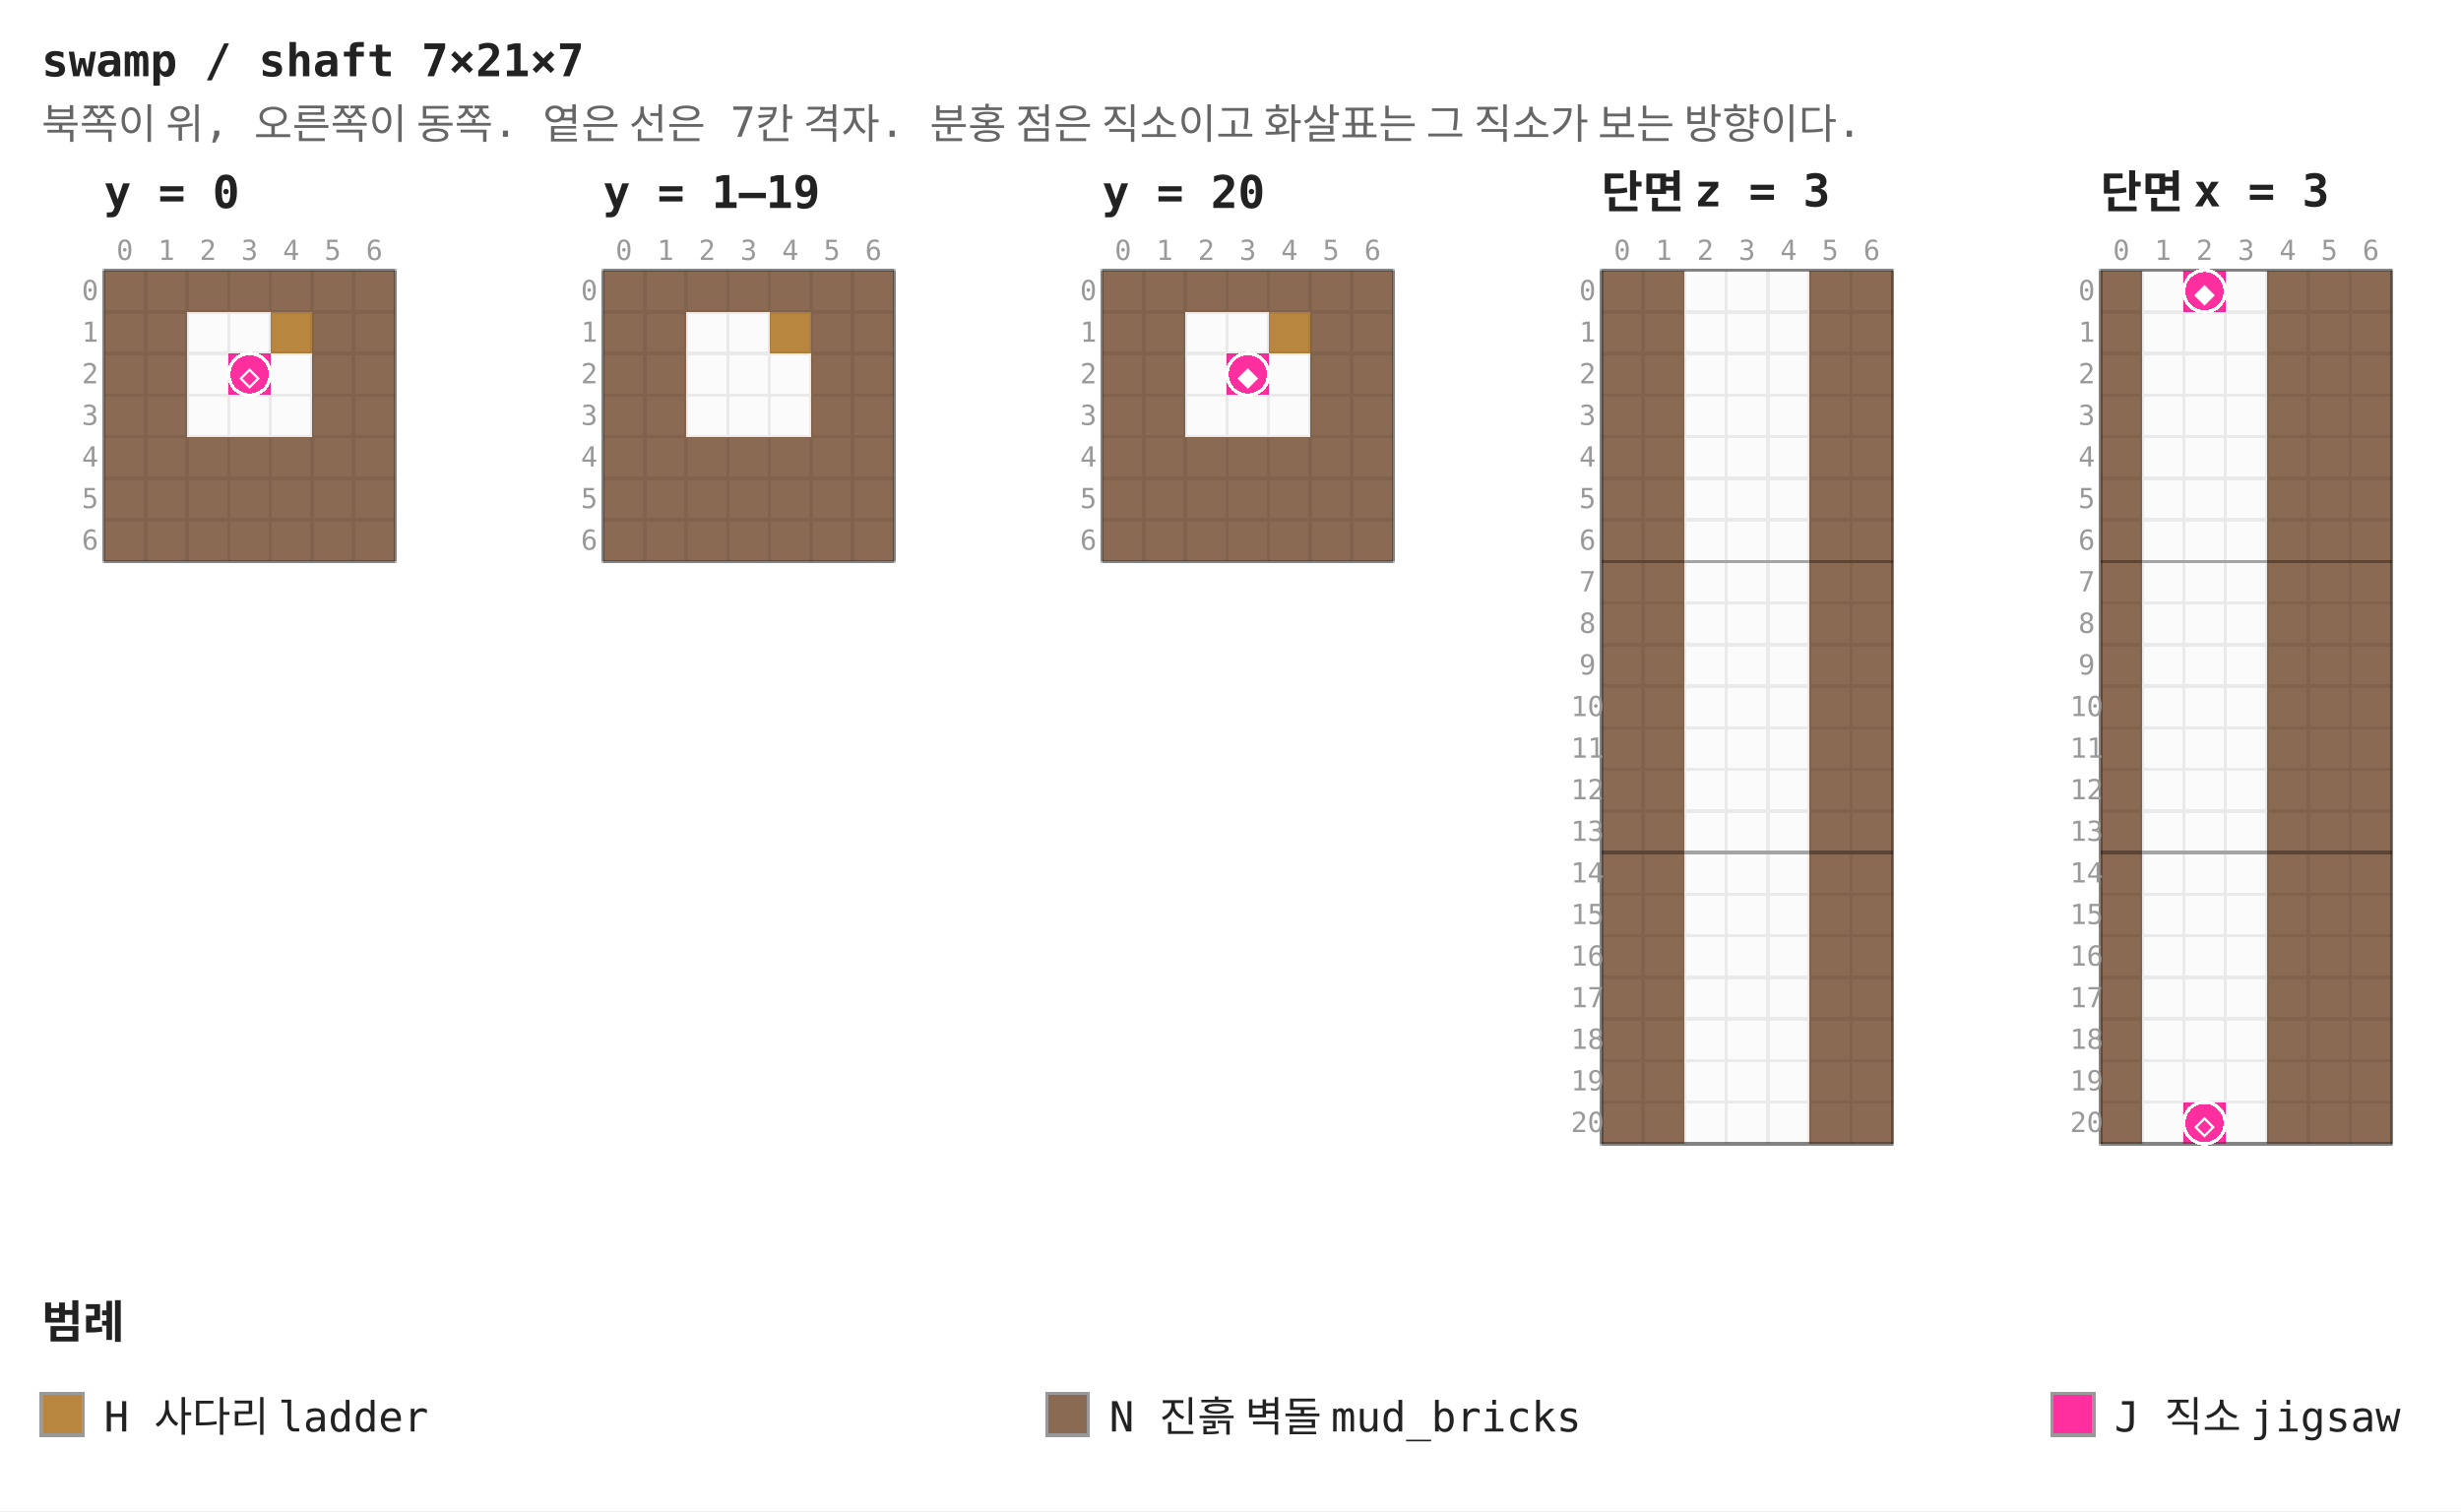
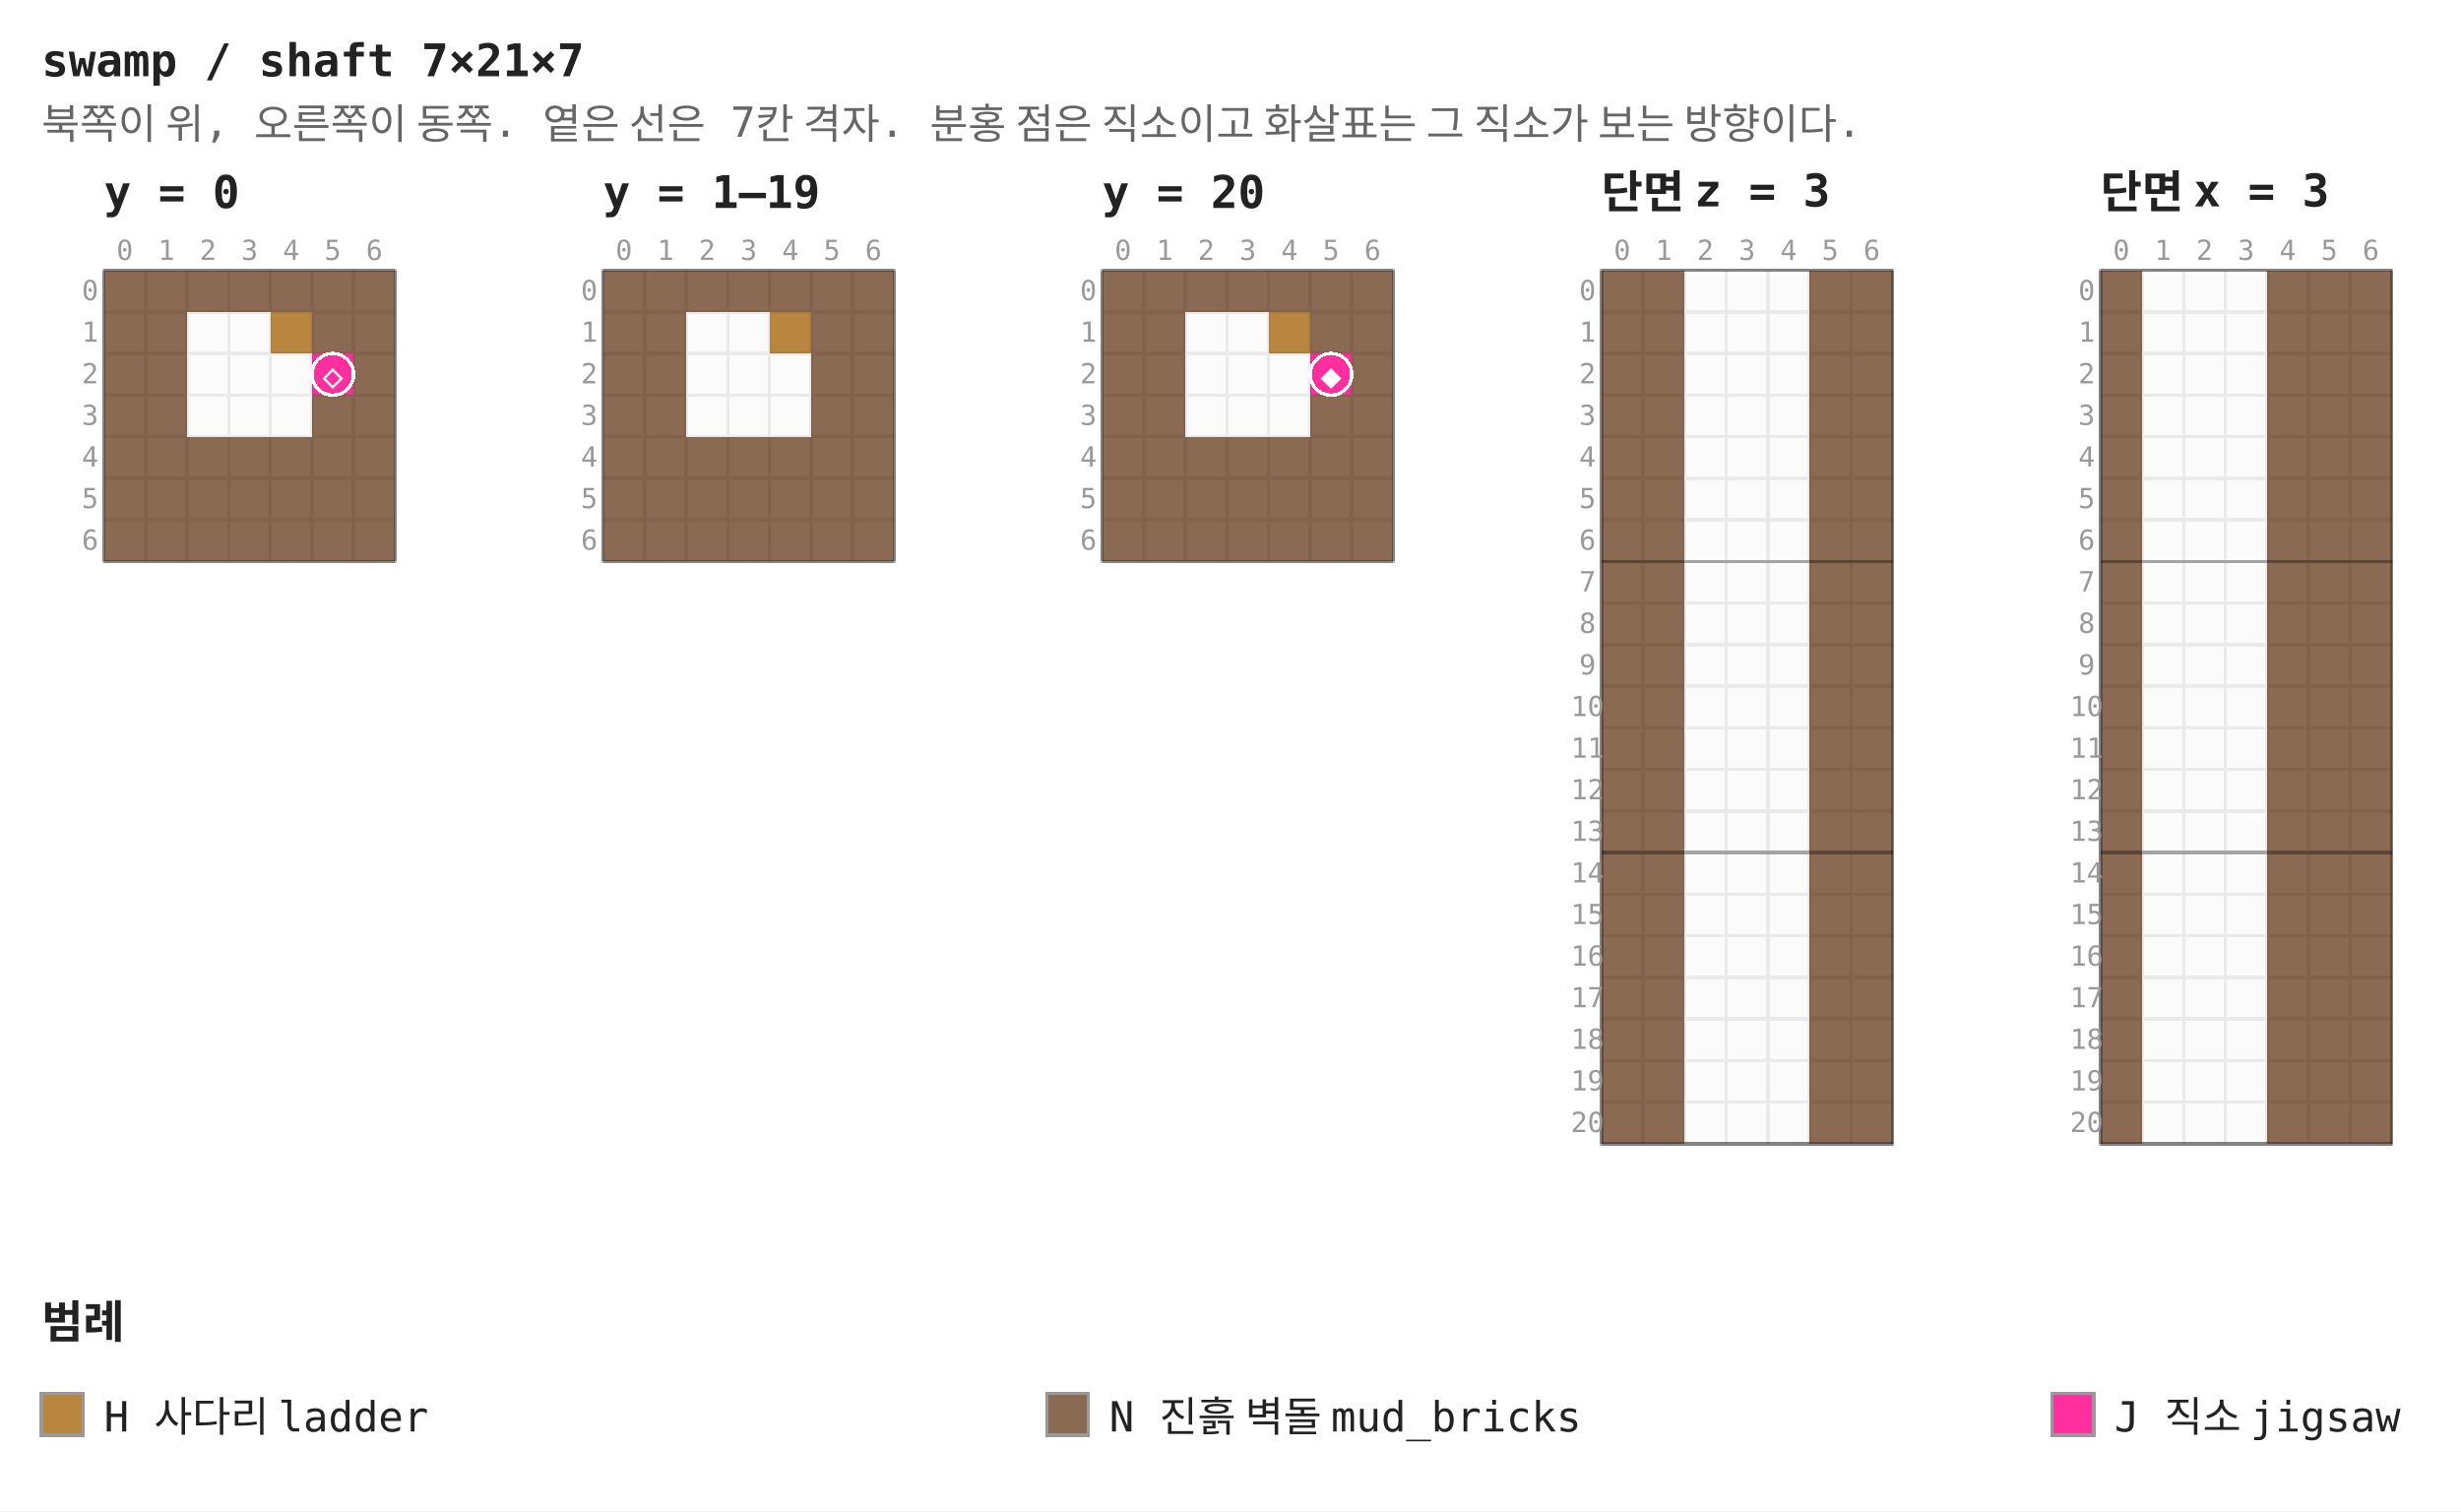
<svg xmlns="http://www.w3.org/2000/svg" width="710" height="436" viewBox="0 0 710 436" shape-rendering="crispEdges" font-family="Consolas,'Malgun Gothic','Noto Sans KR',monospace">
  <style>text{fill:#222;shape-rendering:auto}.cap{font-size:13px;font-weight:bold}.leg{font-size:12px}.sub{font-size:12px;fill:#666}.tick{font-size:8px;fill:#999;text-anchor:middle}.arrow{font-size:10px;fill:#fff;text-anchor:middle}.fine{stroke:#000;stroke-opacity:.07;stroke-width:1;fill:none}.grid{stroke:#000;stroke-opacity:.30;stroke-width:1}</style>
  <rect width="100%" height="100%" fill="#fff" />
  <text x="12" y="22" class="cap" font-size="16">swamp / shaft   7×21×7</text>
  <text x="12" y="40" class="sub">북쪽이 위, 오른쪽이 동쪽. 옅은 선은 7칸 격자. 분홍 점은 직소이고 화살표는 그 직소가 보는 방향이다.</text>
  <text x="30" y="60" class="cap">y = 0</text>
  <rect x="30" y="78" width="84" height="84" fill="#fbfbfb" stroke="#bbb" />
-   <path transform="translate(30,78) scale(12)" fill="#8a6a52" d="M0 0h7v1h-7zM0 1h2v1h-2zM5 1h2v1h-2zM0 2h2v1h-2zM5 2h2v1h-2zM0 3h2v1h-2zM5 3h2v1h-2zM0 4h7v1h-7zM0 5h7v1h-7zM0 6h7v1h-7z" />
+   <path transform="translate(30,78) scale(12)" fill="#8a6a52" d="M0 0h7v1h-7zM0 1h2v1h-2zM5 1h2v1h-2zM0 2h2v1h-2zM6 2h1v1h-1zM0 3h2v1h-2zM5 3h2v1h-2zM0 4h7v1h-7zM0 5h7v1h-7zM0 6h7v1h-7z" />
  <path transform="translate(30,78) scale(12)" fill="#b8863f" d="M4 1h1v1h-1z" />
-   <path transform="translate(30,78) scale(12)" fill="#ff2fa0" d="M3 2h1v1h-1z" />
+   <path transform="translate(30,78) scale(12)" fill="#ff2fa0" d="M5 2h1v1h-1z" />
  <path class="fine" d="M42 78v84M54 78v84M66 78v84M78 78v84M90 78v84M102 78v84M30 90h84M30 102h84M30 114h84M30 126h84M30 138h84M30 150h84" />
  <line x1="30" y1="78" x2="30" y2="162" class="grid" />
  <line x1="114" y1="78" x2="114" y2="162" class="grid" />
  <line x1="30" y1="78" x2="114" y2="78" class="grid" />
  <line x1="30" y1="162" x2="114" y2="162" class="grid" />
  <text x="36.0" y="75" class="tick">0</text>
  <text x="48.0" y="75" class="tick">1</text>
  <text x="60.0" y="75" class="tick">2</text>
  <text x="72.0" y="75" class="tick">3</text>
  <text x="84.0" y="75" class="tick">4</text>
  <text x="96.0" y="75" class="tick">5</text>
  <text x="108.0" y="75" class="tick">6</text>
  <text x="26" y="86.6" class="tick" text-anchor="end">0</text>
  <text x="26" y="98.6" class="tick" text-anchor="end">1</text>
  <text x="26" y="110.6" class="tick" text-anchor="end">2</text>
  <text x="26" y="122.6" class="tick" text-anchor="end">3</text>
  <text x="26" y="134.6" class="tick" text-anchor="end">4</text>
  <text x="26" y="146.6" class="tick" text-anchor="end">5</text>
  <text x="26" y="158.6" class="tick" text-anchor="end">6</text>
-   <circle cx="72.0" cy="108.0" r="6.0" fill="#ff2fa0" stroke="#fff" />
-   <text x="72.0" y="111.8" class="arrow" font-size="10.8">◇</text>
+   <circle cx="96.0" cy="108.0" r="6.0" fill="#ff2fa0" stroke="#fff" />
+   <text x="96.0" y="111.8" class="arrow" font-size="10.8">◇</text>
  <text x="174" y="60" class="cap">y = 1–19</text>
  <rect x="174" y="78" width="84" height="84" fill="#fbfbfb" stroke="#bbb" />
  <path transform="translate(174,78) scale(12)" fill="#8a6a52" d="M0 0h7v1h-7zM0 1h2v1h-2zM5 1h2v1h-2zM0 2h2v1h-2zM5 2h2v1h-2zM0 3h2v1h-2zM5 3h2v1h-2zM0 4h7v1h-7zM0 5h7v1h-7zM0 6h7v1h-7z" />
  <path transform="translate(174,78) scale(12)" fill="#b8863f" d="M4 1h1v1h-1z" />
  <path class="fine" d="M186 78v84M198 78v84M210 78v84M222 78v84M234 78v84M246 78v84M174 90h84M174 102h84M174 114h84M174 126h84M174 138h84M174 150h84" />
  <line x1="174" y1="78" x2="174" y2="162" class="grid" />
  <line x1="258" y1="78" x2="258" y2="162" class="grid" />
  <line x1="174" y1="78" x2="258" y2="78" class="grid" />
  <line x1="174" y1="162" x2="258" y2="162" class="grid" />
  <text x="180.0" y="75" class="tick">0</text>
  <text x="192.0" y="75" class="tick">1</text>
  <text x="204.0" y="75" class="tick">2</text>
  <text x="216.0" y="75" class="tick">3</text>
  <text x="228.0" y="75" class="tick">4</text>
  <text x="240.0" y="75" class="tick">5</text>
  <text x="252.0" y="75" class="tick">6</text>
  <text x="170" y="86.6" class="tick" text-anchor="end">0</text>
  <text x="170" y="98.6" class="tick" text-anchor="end">1</text>
  <text x="170" y="110.6" class="tick" text-anchor="end">2</text>
  <text x="170" y="122.6" class="tick" text-anchor="end">3</text>
  <text x="170" y="134.6" class="tick" text-anchor="end">4</text>
  <text x="170" y="146.6" class="tick" text-anchor="end">5</text>
  <text x="170" y="158.6" class="tick" text-anchor="end">6</text>
  <text x="318" y="60" class="cap">y = 20</text>
  <rect x="318" y="78" width="84" height="84" fill="#fbfbfb" stroke="#bbb" />
-   <path transform="translate(318,78) scale(12)" fill="#8a6a52" d="M0 0h7v1h-7zM0 1h2v1h-2zM5 1h2v1h-2zM0 2h2v1h-2zM5 2h2v1h-2zM0 3h2v1h-2zM5 3h2v1h-2zM0 4h7v1h-7zM0 5h7v1h-7zM0 6h7v1h-7z" />
+   <path transform="translate(318,78) scale(12)" fill="#8a6a52" d="M0 0h7v1h-7zM0 1h2v1h-2zM5 1h2v1h-2zM0 2h2v1h-2zM6 2h1v1h-1zM0 3h2v1h-2zM5 3h2v1h-2zM0 4h7v1h-7zM0 5h7v1h-7zM0 6h7v1h-7z" />
  <path transform="translate(318,78) scale(12)" fill="#b8863f" d="M4 1h1v1h-1z" />
-   <path transform="translate(318,78) scale(12)" fill="#ff2fa0" d="M3 2h1v1h-1z" />
+   <path transform="translate(318,78) scale(12)" fill="#ff2fa0" d="M5 2h1v1h-1z" />
  <path class="fine" d="M330 78v84M342 78v84M354 78v84M366 78v84M378 78v84M390 78v84M318 90h84M318 102h84M318 114h84M318 126h84M318 138h84M318 150h84" />
  <line x1="318" y1="78" x2="318" y2="162" class="grid" />
  <line x1="402" y1="78" x2="402" y2="162" class="grid" />
  <line x1="318" y1="78" x2="402" y2="78" class="grid" />
  <line x1="318" y1="162" x2="402" y2="162" class="grid" />
  <text x="324.0" y="75" class="tick">0</text>
  <text x="336.0" y="75" class="tick">1</text>
  <text x="348.0" y="75" class="tick">2</text>
  <text x="360.0" y="75" class="tick">3</text>
  <text x="372.0" y="75" class="tick">4</text>
  <text x="384.0" y="75" class="tick">5</text>
  <text x="396.0" y="75" class="tick">6</text>
  <text x="314" y="86.6" class="tick" text-anchor="end">0</text>
  <text x="314" y="98.6" class="tick" text-anchor="end">1</text>
  <text x="314" y="110.6" class="tick" text-anchor="end">2</text>
  <text x="314" y="122.6" class="tick" text-anchor="end">3</text>
  <text x="314" y="134.6" class="tick" text-anchor="end">4</text>
  <text x="314" y="146.6" class="tick" text-anchor="end">5</text>
  <text x="314" y="158.6" class="tick" text-anchor="end">6</text>
-   <circle cx="360.0" cy="108.0" r="6.0" fill="#ff2fa0" stroke="#fff" />
-   <text x="360.0" y="111.8" class="arrow" font-size="10.8">◆</text>
+   <circle cx="384.0" cy="108.0" r="6.0" fill="#ff2fa0" stroke="#fff" />
+   <text x="384.0" y="111.8" class="arrow" font-size="10.8">◆</text>
  <text x="462" y="60" class="cap">단면 z = 3</text>
  <rect x="462" y="78" width="84" height="252" fill="#fbfbfb" stroke="#bbb" />
  <path transform="translate(462,78) scale(12)" fill="#8a6a52" d="M0 0h2v1h-2zM5 0h2v1h-2zM0 1h2v1h-2zM5 1h2v1h-2zM0 2h2v1h-2zM5 2h2v1h-2zM0 3h2v1h-2zM5 3h2v1h-2zM0 4h2v1h-2zM5 4h2v1h-2zM0 5h2v1h-2zM5 5h2v1h-2zM0 6h2v1h-2zM5 6h2v1h-2zM0 7h2v1h-2zM5 7h2v1h-2zM0 8h2v1h-2zM5 8h2v1h-2zM0 9h2v1h-2zM5 9h2v1h-2zM0 10h2v1h-2zM5 10h2v1h-2zM0 11h2v1h-2zM5 11h2v1h-2zM0 12h2v1h-2zM5 12h2v1h-2zM0 13h2v1h-2zM5 13h2v1h-2zM0 14h2v1h-2zM5 14h2v1h-2zM0 15h2v1h-2zM5 15h2v1h-2zM0 16h2v1h-2zM5 16h2v1h-2zM0 17h2v1h-2zM5 17h2v1h-2zM0 18h2v1h-2zM5 18h2v1h-2zM0 19h2v1h-2zM5 19h2v1h-2zM0 20h2v1h-2zM5 20h2v1h-2z" />
  <path class="fine" d="M474 78v252M486 78v252M498 78v252M510 78v252M522 78v252M534 78v252M462 90h84M462 102h84M462 114h84M462 126h84M462 138h84M462 150h84M462 162h84M462 174h84M462 186h84M462 198h84M462 210h84M462 222h84M462 234h84M462 246h84M462 258h84M462 270h84M462 282h84M462 294h84M462 306h84M462 318h84" />
  <line x1="462" y1="78" x2="462" y2="330" class="grid" />
  <line x1="546" y1="78" x2="546" y2="330" class="grid" />
  <line x1="462" y1="78" x2="546" y2="78" class="grid" />
  <line x1="462" y1="162" x2="546" y2="162" class="grid" />
  <line x1="462" y1="246" x2="546" y2="246" class="grid" />
  <line x1="462" y1="330" x2="546" y2="330" class="grid" />
  <text x="468.0" y="75" class="tick">0</text>
  <text x="480.0" y="75" class="tick">1</text>
  <text x="492.0" y="75" class="tick">2</text>
  <text x="504.0" y="75" class="tick">3</text>
  <text x="516.0" y="75" class="tick">4</text>
  <text x="528.0" y="75" class="tick">5</text>
  <text x="540.0" y="75" class="tick">6</text>
  <text x="458" y="86.6" class="tick" text-anchor="end">0</text>
  <text x="458" y="98.6" class="tick" text-anchor="end">1</text>
  <text x="458" y="110.6" class="tick" text-anchor="end">2</text>
  <text x="458" y="122.6" class="tick" text-anchor="end">3</text>
  <text x="458" y="134.6" class="tick" text-anchor="end">4</text>
  <text x="458" y="146.6" class="tick" text-anchor="end">5</text>
  <text x="458" y="158.6" class="tick" text-anchor="end">6</text>
  <text x="458" y="170.6" class="tick" text-anchor="end">7</text>
  <text x="458" y="182.6" class="tick" text-anchor="end">8</text>
  <text x="458" y="194.6" class="tick" text-anchor="end">9</text>
  <text x="458" y="206.6" class="tick" text-anchor="end">10</text>
  <text x="458" y="218.6" class="tick" text-anchor="end">11</text>
  <text x="458" y="230.6" class="tick" text-anchor="end">12</text>
  <text x="458" y="242.6" class="tick" text-anchor="end">13</text>
  <text x="458" y="254.6" class="tick" text-anchor="end">14</text>
  <text x="458" y="266.6" class="tick" text-anchor="end">15</text>
  <text x="458" y="278.6" class="tick" text-anchor="end">16</text>
  <text x="458" y="290.6" class="tick" text-anchor="end">17</text>
  <text x="458" y="302.6" class="tick" text-anchor="end">18</text>
  <text x="458" y="314.6" class="tick" text-anchor="end">19</text>
  <text x="458" y="326.6" class="tick" text-anchor="end">20</text>
  <text x="606" y="60" class="cap">단면 x = 3</text>
  <rect x="606" y="78" width="84" height="252" fill="#fbfbfb" stroke="#bbb" />
  <path transform="translate(606,78) scale(12)" fill="#8a6a52" d="M0 0h1v1h-1zM4 0h3v1h-3zM0 1h1v1h-1zM4 1h3v1h-3zM0 2h1v1h-1zM4 2h3v1h-3zM0 3h1v1h-1zM4 3h3v1h-3zM0 4h1v1h-1zM4 4h3v1h-3zM0 5h1v1h-1zM4 5h3v1h-3zM0 6h1v1h-1zM4 6h3v1h-3zM0 7h1v1h-1zM4 7h3v1h-3zM0 8h1v1h-1zM4 8h3v1h-3zM0 9h1v1h-1zM4 9h3v1h-3zM0 10h1v1h-1zM4 10h3v1h-3zM0 11h1v1h-1zM4 11h3v1h-3zM0 12h1v1h-1zM4 12h3v1h-3zM0 13h1v1h-1zM4 13h3v1h-3zM0 14h1v1h-1zM4 14h3v1h-3zM0 15h1v1h-1zM4 15h3v1h-3zM0 16h1v1h-1zM4 16h3v1h-3zM0 17h1v1h-1zM4 17h3v1h-3zM0 18h1v1h-1zM4 18h3v1h-3zM0 19h1v1h-1zM4 19h3v1h-3zM0 20h1v1h-1zM4 20h3v1h-3z" />
-   <path transform="translate(606,78) scale(12)" fill="#ff2fa0" d="M2 0h1v1h-1zM2 20h1v1h-1z" />
  <path class="fine" d="M618 78v252M630 78v252M642 78v252M654 78v252M666 78v252M678 78v252M606 90h84M606 102h84M606 114h84M606 126h84M606 138h84M606 150h84M606 162h84M606 174h84M606 186h84M606 198h84M606 210h84M606 222h84M606 234h84M606 246h84M606 258h84M606 270h84M606 282h84M606 294h84M606 306h84M606 318h84" />
  <line x1="606" y1="78" x2="606" y2="330" class="grid" />
  <line x1="690" y1="78" x2="690" y2="330" class="grid" />
  <line x1="606" y1="78" x2="690" y2="78" class="grid" />
  <line x1="606" y1="162" x2="690" y2="162" class="grid" />
  <line x1="606" y1="246" x2="690" y2="246" class="grid" />
  <line x1="606" y1="330" x2="690" y2="330" class="grid" />
  <text x="612.0" y="75" class="tick">0</text>
  <text x="624.0" y="75" class="tick">1</text>
  <text x="636.0" y="75" class="tick">2</text>
  <text x="648.0" y="75" class="tick">3</text>
  <text x="660.0" y="75" class="tick">4</text>
  <text x="672.0" y="75" class="tick">5</text>
  <text x="684.0" y="75" class="tick">6</text>
  <text x="602" y="86.6" class="tick" text-anchor="end">0</text>
  <text x="602" y="98.6" class="tick" text-anchor="end">1</text>
  <text x="602" y="110.6" class="tick" text-anchor="end">2</text>
  <text x="602" y="122.6" class="tick" text-anchor="end">3</text>
  <text x="602" y="134.6" class="tick" text-anchor="end">4</text>
  <text x="602" y="146.6" class="tick" text-anchor="end">5</text>
  <text x="602" y="158.6" class="tick" text-anchor="end">6</text>
  <text x="602" y="170.6" class="tick" text-anchor="end">7</text>
  <text x="602" y="182.6" class="tick" text-anchor="end">8</text>
  <text x="602" y="194.6" class="tick" text-anchor="end">9</text>
  <text x="602" y="206.6" class="tick" text-anchor="end">10</text>
  <text x="602" y="218.6" class="tick" text-anchor="end">11</text>
  <text x="602" y="230.6" class="tick" text-anchor="end">12</text>
  <text x="602" y="242.6" class="tick" text-anchor="end">13</text>
  <text x="602" y="254.6" class="tick" text-anchor="end">14</text>
  <text x="602" y="266.6" class="tick" text-anchor="end">15</text>
  <text x="602" y="278.6" class="tick" text-anchor="end">16</text>
  <text x="602" y="290.6" class="tick" text-anchor="end">17</text>
  <text x="602" y="302.6" class="tick" text-anchor="end">18</text>
  <text x="602" y="314.6" class="tick" text-anchor="end">19</text>
  <text x="602" y="326.6" class="tick" text-anchor="end">20</text>
-   <circle cx="636.0" cy="324.0" r="6.0" fill="#ff2fa0" stroke="#fff" />
-   <text x="636.0" y="327.8" class="arrow" font-size="10.8">◇</text>
-   <circle cx="636.0" cy="84.0" r="6.0" fill="#ff2fa0" stroke="#fff" />
-   <text x="636.0" y="87.8" class="arrow" font-size="10.8">◆</text>
  <text x="12" y="386" class="cap">범례</text>
  <rect x="12" y="402" width="12" height="12" fill="#b8863f" stroke="#999" />
  <text x="30" y="413" class="leg">H  사다리  ladder</text>
  <rect x="302" y="402" width="12" height="12" fill="#8a6a52" stroke="#999" />
  <text x="320" y="413" class="leg">N  진흙 벽돌  mud_bricks</text>
  <rect x="592" y="402" width="12" height="12" fill="#ff2fa0" stroke="#999" />
  <text x="610" y="413" class="leg">J  직소  jigsaw</text>
</svg>
